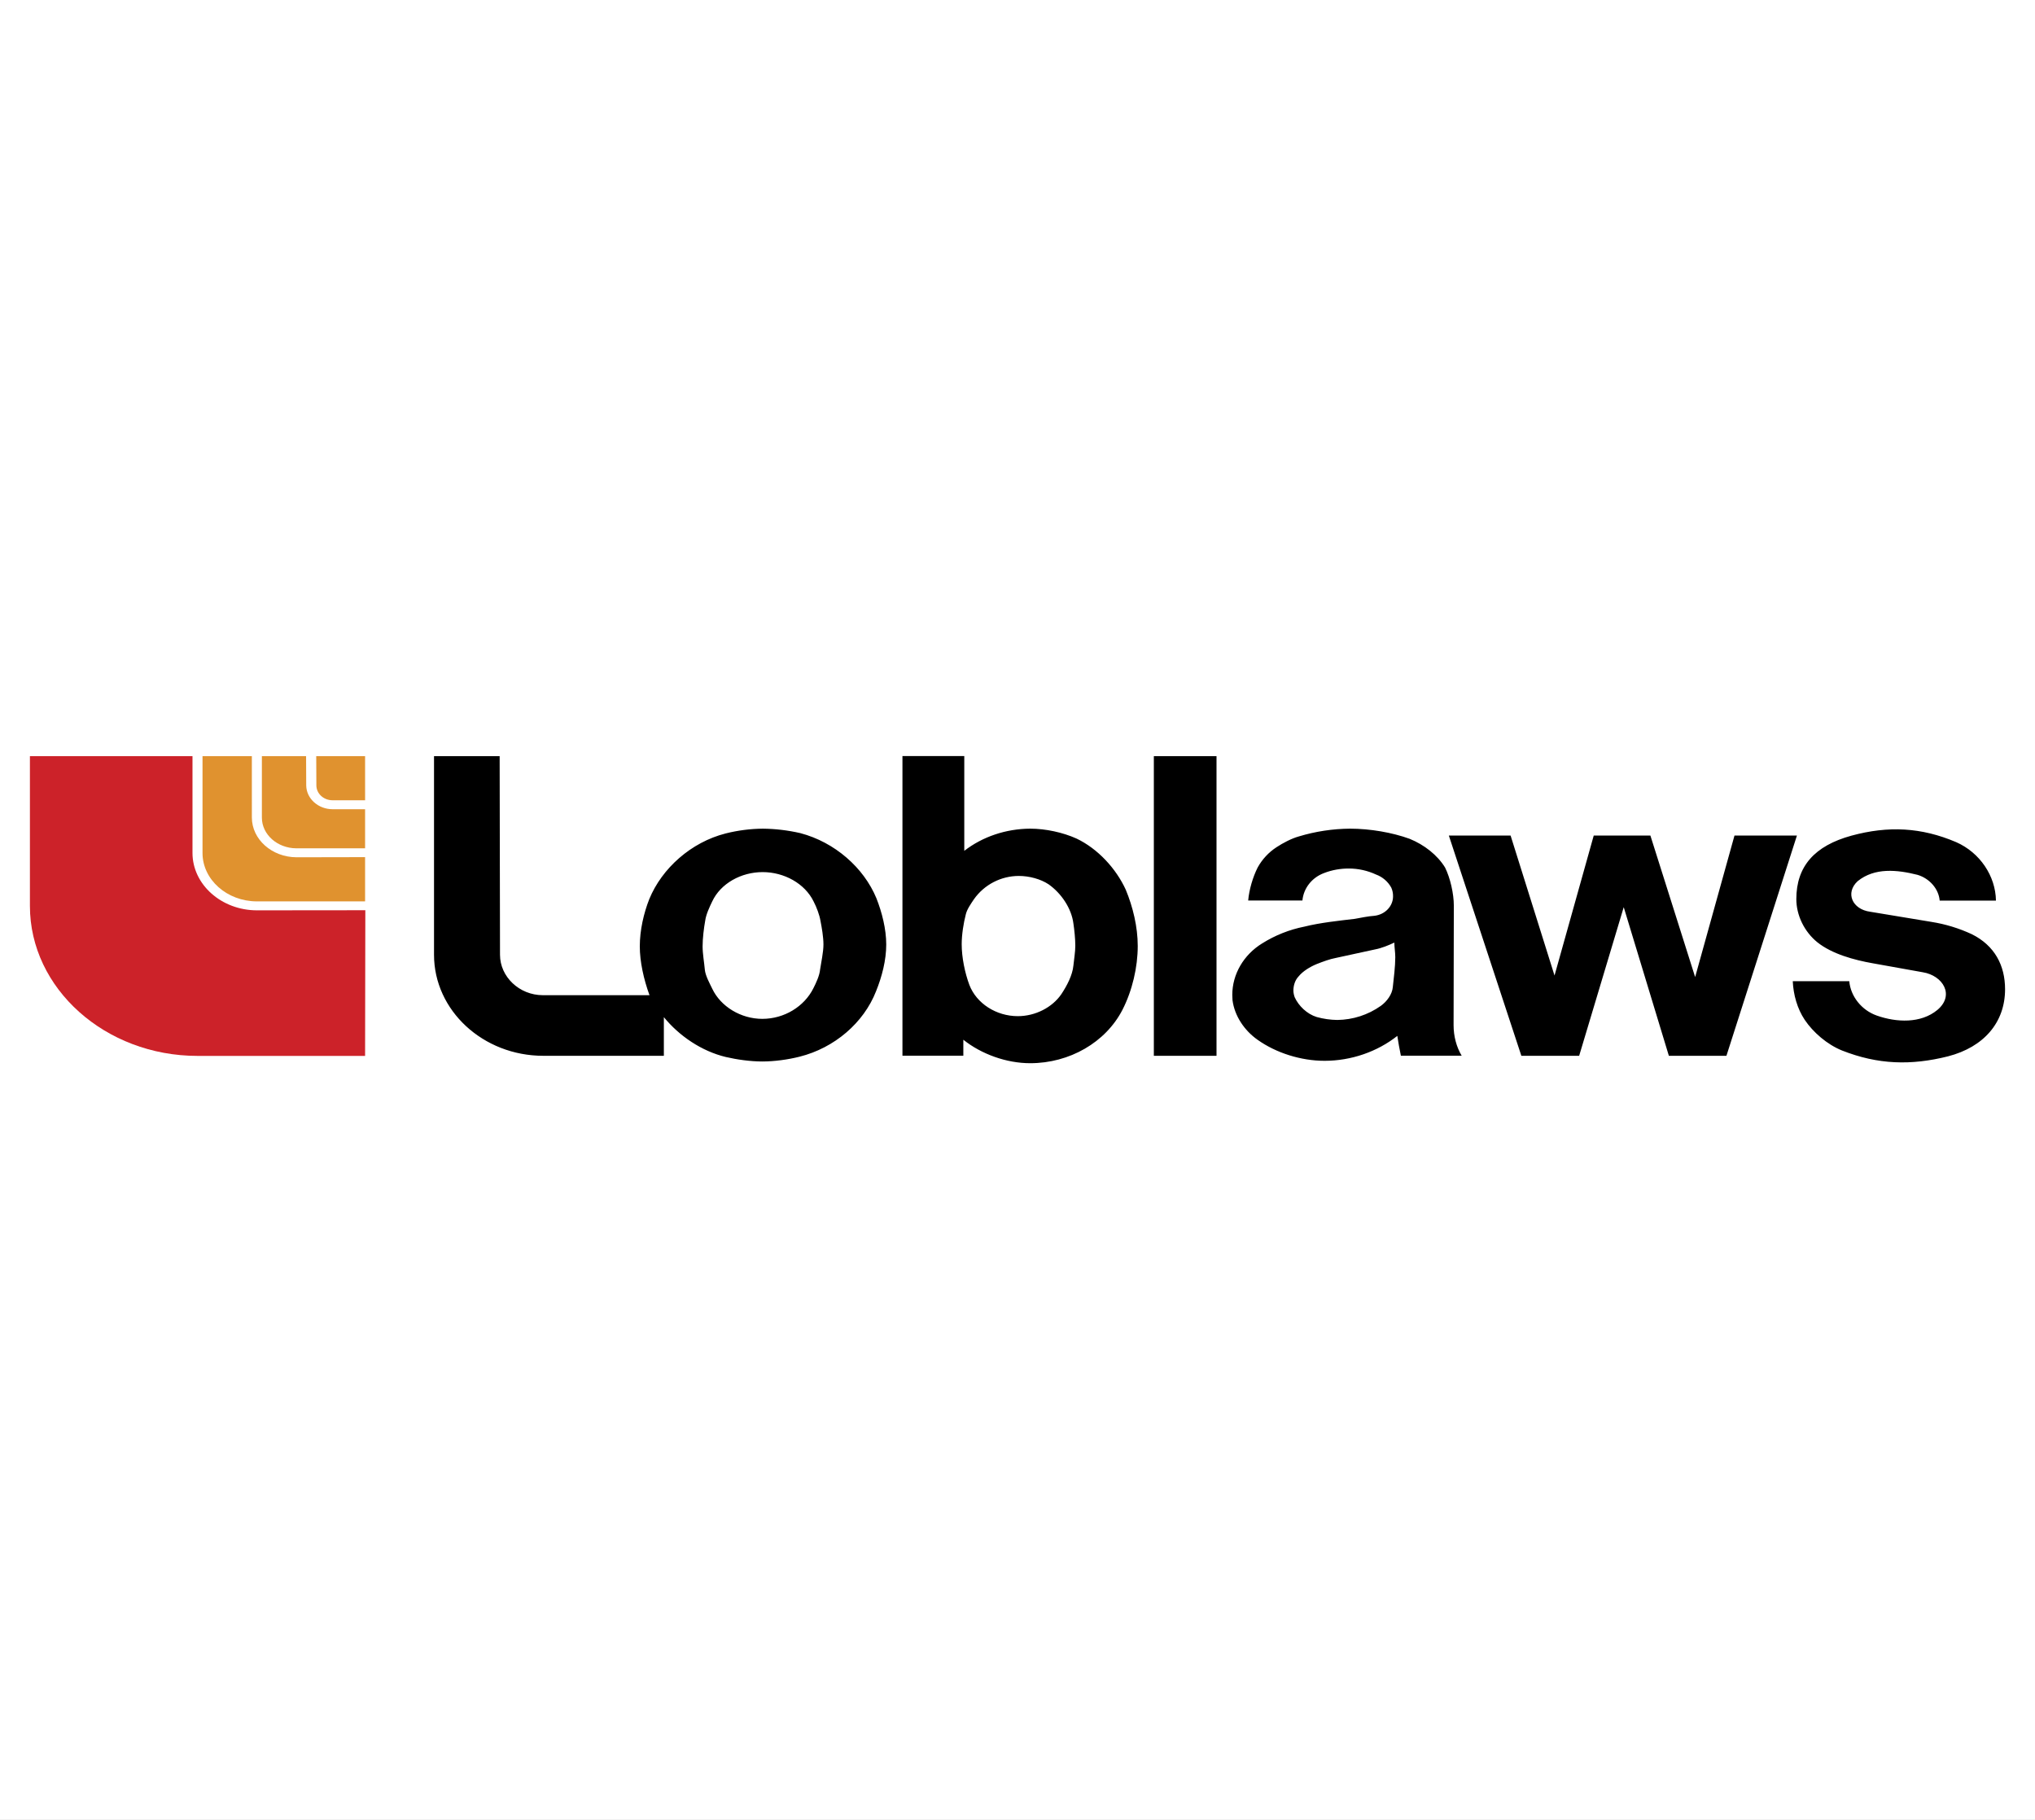
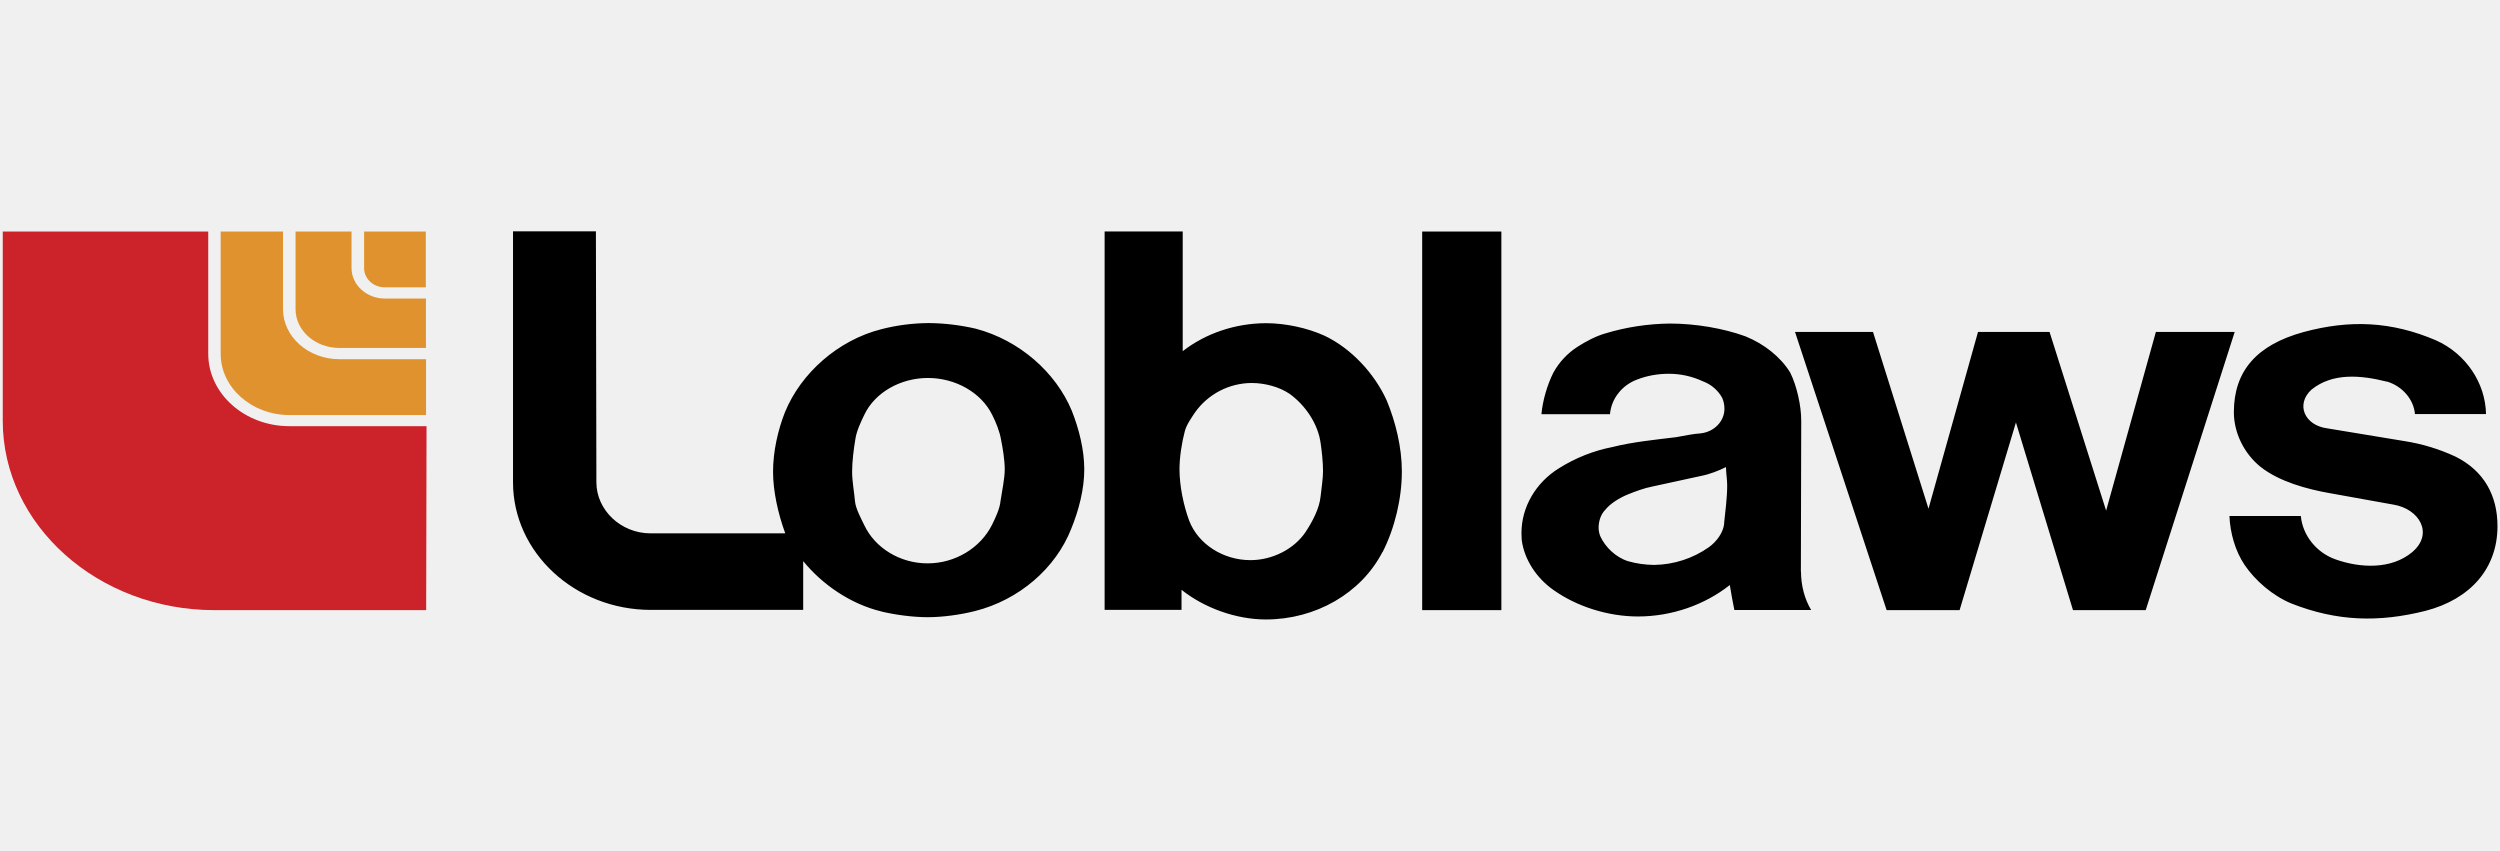
- <svg xmlns="http://www.w3.org/2000/svg" width="151" height="135" fill="none">
-   <g fill-rule="evenodd" clip-path="url(#a)" clip-rule="evenodd">
-     <path fill="#fff" d="M0 0h151v135H0z" />
-     <path fill="#000" d="M53.856 78.435c.827.194 1.838.333 2.708.333.888 0 1.908-.138 2.77-.357 2.584-.648 4.755-2.512 5.67-4.854.44-1.086.756-2.31.756-3.468 0-1.151-.317-2.39-.73-3.436-.94-2.268-3.086-4.156-5.644-4.83a13 13 0 0 0-2.778-.331 11.7 11.7 0 0 0-2.769.356c-2.55.648-4.72 2.577-5.661 4.87-.413 1.045-.704 2.309-.704 3.509 0 1.133.29 2.447.72 3.622h-7.91c-1.76 0-3.183-1.378-3.183-2.998l-.026-14.74h-4.87v14.74c0 4.132 3.64 7.495 8.105 7.495h8.949v-2.869c1.134 1.394 2.804 2.529 4.597 2.958M52.3 71.96c-.044-.51-.166-1.183-.166-1.734 0-.6.097-1.378.193-1.905.062-.47.325-1.02.519-1.426.624-1.337 2.145-2.18 3.745-2.18 1.591 0 3.13.843 3.78 2.18.22.421.44 1.005.51 1.442.097.486.22 1.2.22 1.75 0 .56-.168 1.313-.247 1.848-.044.47-.308 1.02-.501 1.402-.677 1.354-2.155 2.268-3.789 2.268-1.59 0-3.094-.915-3.718-2.244-.195-.405-.502-.955-.546-1.401m30.988 2.974c-1.248 2.422-3.93 3.962-6.848 3.962-1.759 0-3.622-.673-4.959-1.742v1.183h-4.518V56.103h4.588v7.033c1.358-1.051 3.092-1.634 4.888-1.645 1.16 0 2.434.284 3.43.73 1.589.753 2.943 2.228 3.664 3.8.528 1.272.889 2.755.889 4.173 0 1.58-.405 3.315-1.134 4.74m-11.622-7.09c.088-.373.378-.778.598-1.11A4.08 4.08 0 0 1 75.596 65c.774 0 1.617.226 2.215.623.94.665 1.697 1.783 1.838 2.91.07.461.14 1.134.14 1.645 0 .462-.096 1.021-.14 1.467-.07.729-.484 1.506-.897 2.13-.67.98-1.925 1.63-3.227 1.63-1.6 0-3.068-.94-3.596-2.318-.333-.891-.57-2.043-.57-3.022 0-.715.14-1.581.307-2.221m18.601 10.501h-4.65V56.111h4.65zm13.082-5.097c.07-.664.183-1.531.183-2.22 0-.356-.07-.753-.07-1.086-.395.195-.958.422-1.432.51l-2.875.625c-.484.088-.993.282-1.451.461-.5.203-1.037.535-1.345.916-.273.283-.387.689-.387 1.054 0 .161.045.356.096.494.29.64.915 1.247 1.636 1.467a6 6 0 0 0 1.52.218 5.7 5.7 0 0 0 3.235-1.046c.458-.33.845-.866.89-1.393m4.509 2.82c0 .826.212 1.62.599 2.269h-4.51a28 28 0 0 1-.264-1.468c-1.486 1.175-3.42 1.849-5.399 1.849-1.757 0-3.595-.584-4.966-1.557-.993-.697-1.714-1.783-1.864-2.941 0-.105-.016-.283-.016-.397 0-1.531.843-2.973 2.214-3.816a9.3 9.3 0 0 1 3.14-1.247c1.159-.292 2.628-.446 3.734-.576.387-.073 1.038-.202 1.451-.226.8-.09 1.389-.714 1.389-1.443a1.5 1.5 0 0 0-.131-.648 2.12 2.12 0 0 0-1.134-.973 4.8 4.8 0 0 0-2.03-.445c-.599 0-1.232.105-1.812.332-.913.332-1.537 1.135-1.617 2.042h-4.025c.07-.802.343-1.734.702-2.447a4.24 4.24 0 0 1 1.398-1.507c.483-.316 1.108-.648 1.662-.802a13.5 13.5 0 0 1 3.788-.576c1.495 0 3.138.284 4.431.754 1.089.445 2.056 1.199 2.628 2.13.385.779.65 1.938.65 2.828zm5.029 2.277-5.381-16.344h4.582l3.26 10.388 2.91-10.388h4.203l3.321 10.502 2.92-10.502h4.633l-5.231 16.344h-4.272l-3.349-11.028-3.307 11.028zm29.396-13.427c.897.268 1.573 1.045 1.644 1.912h4.175c-.026-1.824-1.186-3.557-2.944-4.335-2.602-1.11-5.047-1.224-7.772-.486-2.751.754-4.096 2.285-4.096 4.708 0 1.207.598 2.43 1.565 3.209 1.089.866 2.725 1.312 4.105 1.555l3.708.665c1.504.243 2.392 1.702 1.091 2.795-1.23 1.021-3.042.932-4.492.422-1.133-.397-1.95-1.426-2.048-2.553h-4.193c.043.997.334 2.042.888 2.869.624.931 1.661 1.823 2.751 2.268 2.682 1.062 5.142 1.126 7.886.438 2.654-.689 4.228-2.512 4.228-4.975 0-1.775-.774-3.242-2.462-4.084a11.3 11.3 0 0 0-2.997-.916l-4.553-.754c-1.328-.178-1.865-1.401-.925-2.269 1.259-1.02 2.93-.85 4.441-.469" />
-     <path fill="#CC2229" d="M14.283 56.11H2.22v11.118c0 6.126 5.593 11.126 12.435 11.126H27.09l.018-10.81-8.057.008c-2.62-.008-4.768-1.912-4.768-4.262z" />
-     <path fill="#E0922F" d="M18.688 56.11h-3.661v7.188c0 1.977 1.812 3.581 4.024 3.59h8.039v-3.283l-5.093.01c-1.822-.01-3.308-1.33-3.308-2.95zm4.024 0h-3.28v4.563c0 1.255 1.15 2.269 2.556 2.277h5.102v-2.901h-2.41c-1.07 0-1.94-.786-1.958-1.759zm4.378 0h-3.625l.01 2.18c.008.608.543 1.094 1.196 1.094h2.42z" />
-   </g>
+ <svg xmlns="http://www.w3.org/2000/svg" id="Layer_1" data-name="Layer 1" viewBox="0 0 209.01 71.13">
  <defs>
-     <clipPath id="a">
-       <path fill="#fff" d="M0 0h151v135H0z" />
-     </clipPath>
+     <style>
+       .cls-1 {
+         fill: #e0922f;
+       }
+ 
+       .cls-1, .cls-2, .cls-3 {
+         fill-rule: evenodd;
+       }
+ 
+       .cls-2 {
+         fill: #cc2229;
+       }
+     </style>
  </defs>
+   <path class="cls-3" d="M73.71,51.13c1.18,.28,2.62,.47,3.85,.47s2.72-.2,3.94-.51c3.68-.92,6.77-3.57,8.07-6.91,.63-1.55,1.08-3.29,1.08-4.94s-.45-3.4-1.04-4.89c-1.34-3.23-4.39-5.91-8.03-6.87-1.3-.3-2.62-.46-3.95-.47-1.33,.01-2.65,.18-3.94,.51-3.63,.92-6.72,3.67-8.06,6.93-.59,1.49-1,3.29-1,4.99,0,1.61,.41,3.48,1.02,5.15h-11.26c-2.5,0-4.53-1.96-4.53-4.27l-.04-20.98h-6.93v20.98c0,5.88,5.18,10.67,11.53,10.67h12.73v-4.08c1.61,1.98,3.99,3.6,6.54,4.21m-2.21-9.21c-.06-.73-.24-1.68-.24-2.47,0-.85,.14-1.96,.27-2.71,.09-.67,.46-1.45,.74-2.03,.89-1.9,3.05-3.1,5.33-3.1s4.45,1.2,5.38,3.1c.31,.6,.63,1.43,.73,2.05,.14,.69,.31,1.71,.31,2.49s-.24,1.87-.35,2.63c-.06,.67-.44,1.45-.71,2-.96,1.93-3.07,3.23-5.39,3.23s-4.4-1.3-5.29-3.19c-.28-.58-.71-1.36-.78-1.99m44.1,4.23c-1.78,3.45-5.59,5.64-9.74,5.64-2.5,0-5.15-.96-7.06-2.48v1.68h-6.43V19.35h6.53v10.01c1.93-1.5,4.4-2.33,6.96-2.34,1.65,0,3.46,.4,4.88,1.04,2.26,1.07,4.19,3.17,5.21,5.41,.75,1.81,1.27,3.92,1.27,5.94,0,2.25-.58,4.72-1.61,6.75m-16.54-10.09c.13-.53,.54-1.11,.85-1.58,1.09-1.54,2.85-2.46,4.74-2.47,1.1,0,2.3,.32,3.15,.89,1.34,.95,2.41,2.54,2.62,4.14,.1,.66,.2,1.61,.2,2.34,0,.66-.14,1.45-.2,2.09-.1,1.04-.69,2.14-1.28,3.03-.95,1.39-2.74,2.32-4.59,2.32-2.28,0-4.37-1.34-5.12-3.3-.47-1.27-.81-2.91-.81-4.3,0-1.02,.2-2.25,.44-3.16m26.47,14.94h-6.62V19.36h6.62v31.64Zm18.62-7.25c.1-.94,.26-2.18,.26-3.16,0-.51-.1-1.07-.1-1.55-.56,.28-1.36,.6-2.04,.73l-4.09,.89c-.69,.13-1.41,.4-2.06,.66-.71,.29-1.48,.76-1.91,1.3-.39,.4-.55,.98-.55,1.5,0,.23,.06,.51,.14,.7,.41,.91,1.3,1.77,2.33,2.09,.7,.2,1.43,.3,2.16,.31,1.65-.02,3.26-.54,4.6-1.49,.65-.47,1.2-1.23,1.27-1.98m6.42,4.01c0,1.18,.3,2.31,.85,3.23h-6.42c-.14-.69-.27-1.39-.38-2.09-2.11,1.67-4.87,2.63-7.68,2.63-2.5,0-5.12-.83-7.07-2.22-1.41-.99-2.44-2.54-2.65-4.19,0-.15-.02-.4-.02-.56,0-2.18,1.2-4.23,3.15-5.43,1.37-.86,2.88-1.46,4.47-1.77,1.65-.42,3.74-.63,5.31-.82,.55-.1,1.48-.29,2.06-.32,1.14-.13,1.98-1.02,1.98-2.05,0-.32-.06-.63-.19-.92-.35-.64-.93-1.13-1.61-1.38-.91-.42-1.89-.64-2.89-.63-.85,0-1.75,.15-2.58,.47-1.3,.47-2.19,1.62-2.3,2.91h-5.73c.1-1.14,.49-2.47,1-3.48,.48-.87,1.16-1.6,1.99-2.14,.69-.45,1.58-.92,2.37-1.14,1.75-.53,3.56-.8,5.39-.82,2.13,0,4.47,.4,6.31,1.07,1.55,.63,2.93,1.71,3.74,3.03,.55,1.11,.92,2.76,.92,4.02l-.03,12.62Zm7.16,3.24l-7.66-23.26h6.52l4.64,14.78,4.14-14.78h5.98l4.73,14.94,4.16-14.94h6.59l-7.44,23.26h-6.08l-4.77-15.69-4.71,15.69h-6.1Zm41.83-19.11c1.28,.38,2.24,1.49,2.34,2.72h5.94c-.04-2.6-1.69-5.06-4.19-6.17-3.7-1.58-7.18-1.74-11.06-.69-3.91,1.07-5.83,3.25-5.83,6.7,0,1.72,.85,3.46,2.23,4.57,1.55,1.23,3.88,1.87,5.84,2.21l5.28,.95c2.14,.35,3.4,2.42,1.55,3.98-1.75,1.45-4.33,1.33-6.39,.6-1.61-.56-2.77-2.03-2.91-3.63h-5.97c.06,1.42,.48,2.91,1.26,4.08,.89,1.32,2.36,2.59,3.91,3.23,3.82,1.51,7.32,1.6,11.22,.62,3.78-.98,6.02-3.57,6.02-7.08,0-2.53-1.1-4.61-3.5-5.81-1.35-.63-2.79-1.07-4.26-1.3l-6.48-1.07c-1.89-.25-2.65-1.99-1.32-3.23,1.79-1.45,4.17-1.21,6.32-.67" />
+   <path class="cls-2" d="M17.4,19.36H.23v15.82c0,8.72,7.96,15.83,17.7,15.83h17.7l.03-15.38h-11.47c-3.73,0-6.78-2.71-6.78-6.05v-10.22Z" />
+   <path class="cls-1" d="M23.66,19.36h-5.21v10.23c0,2.81,2.58,5.1,5.73,5.11h11.44v-4.67h-7.25c-2.59,0-4.71-1.88-4.71-4.18v-6.48Zm5.72,0h-4.67v6.49c0,1.79,1.64,3.23,3.64,3.24h7.26v-4.13h-3.43c-1.52,0-2.76-1.12-2.79-2.5v-3.1Zm6.22,0h-5.16v3.1c.03,.87,.79,1.56,1.72,1.56h3.44v-4.66Z" />
</svg>
